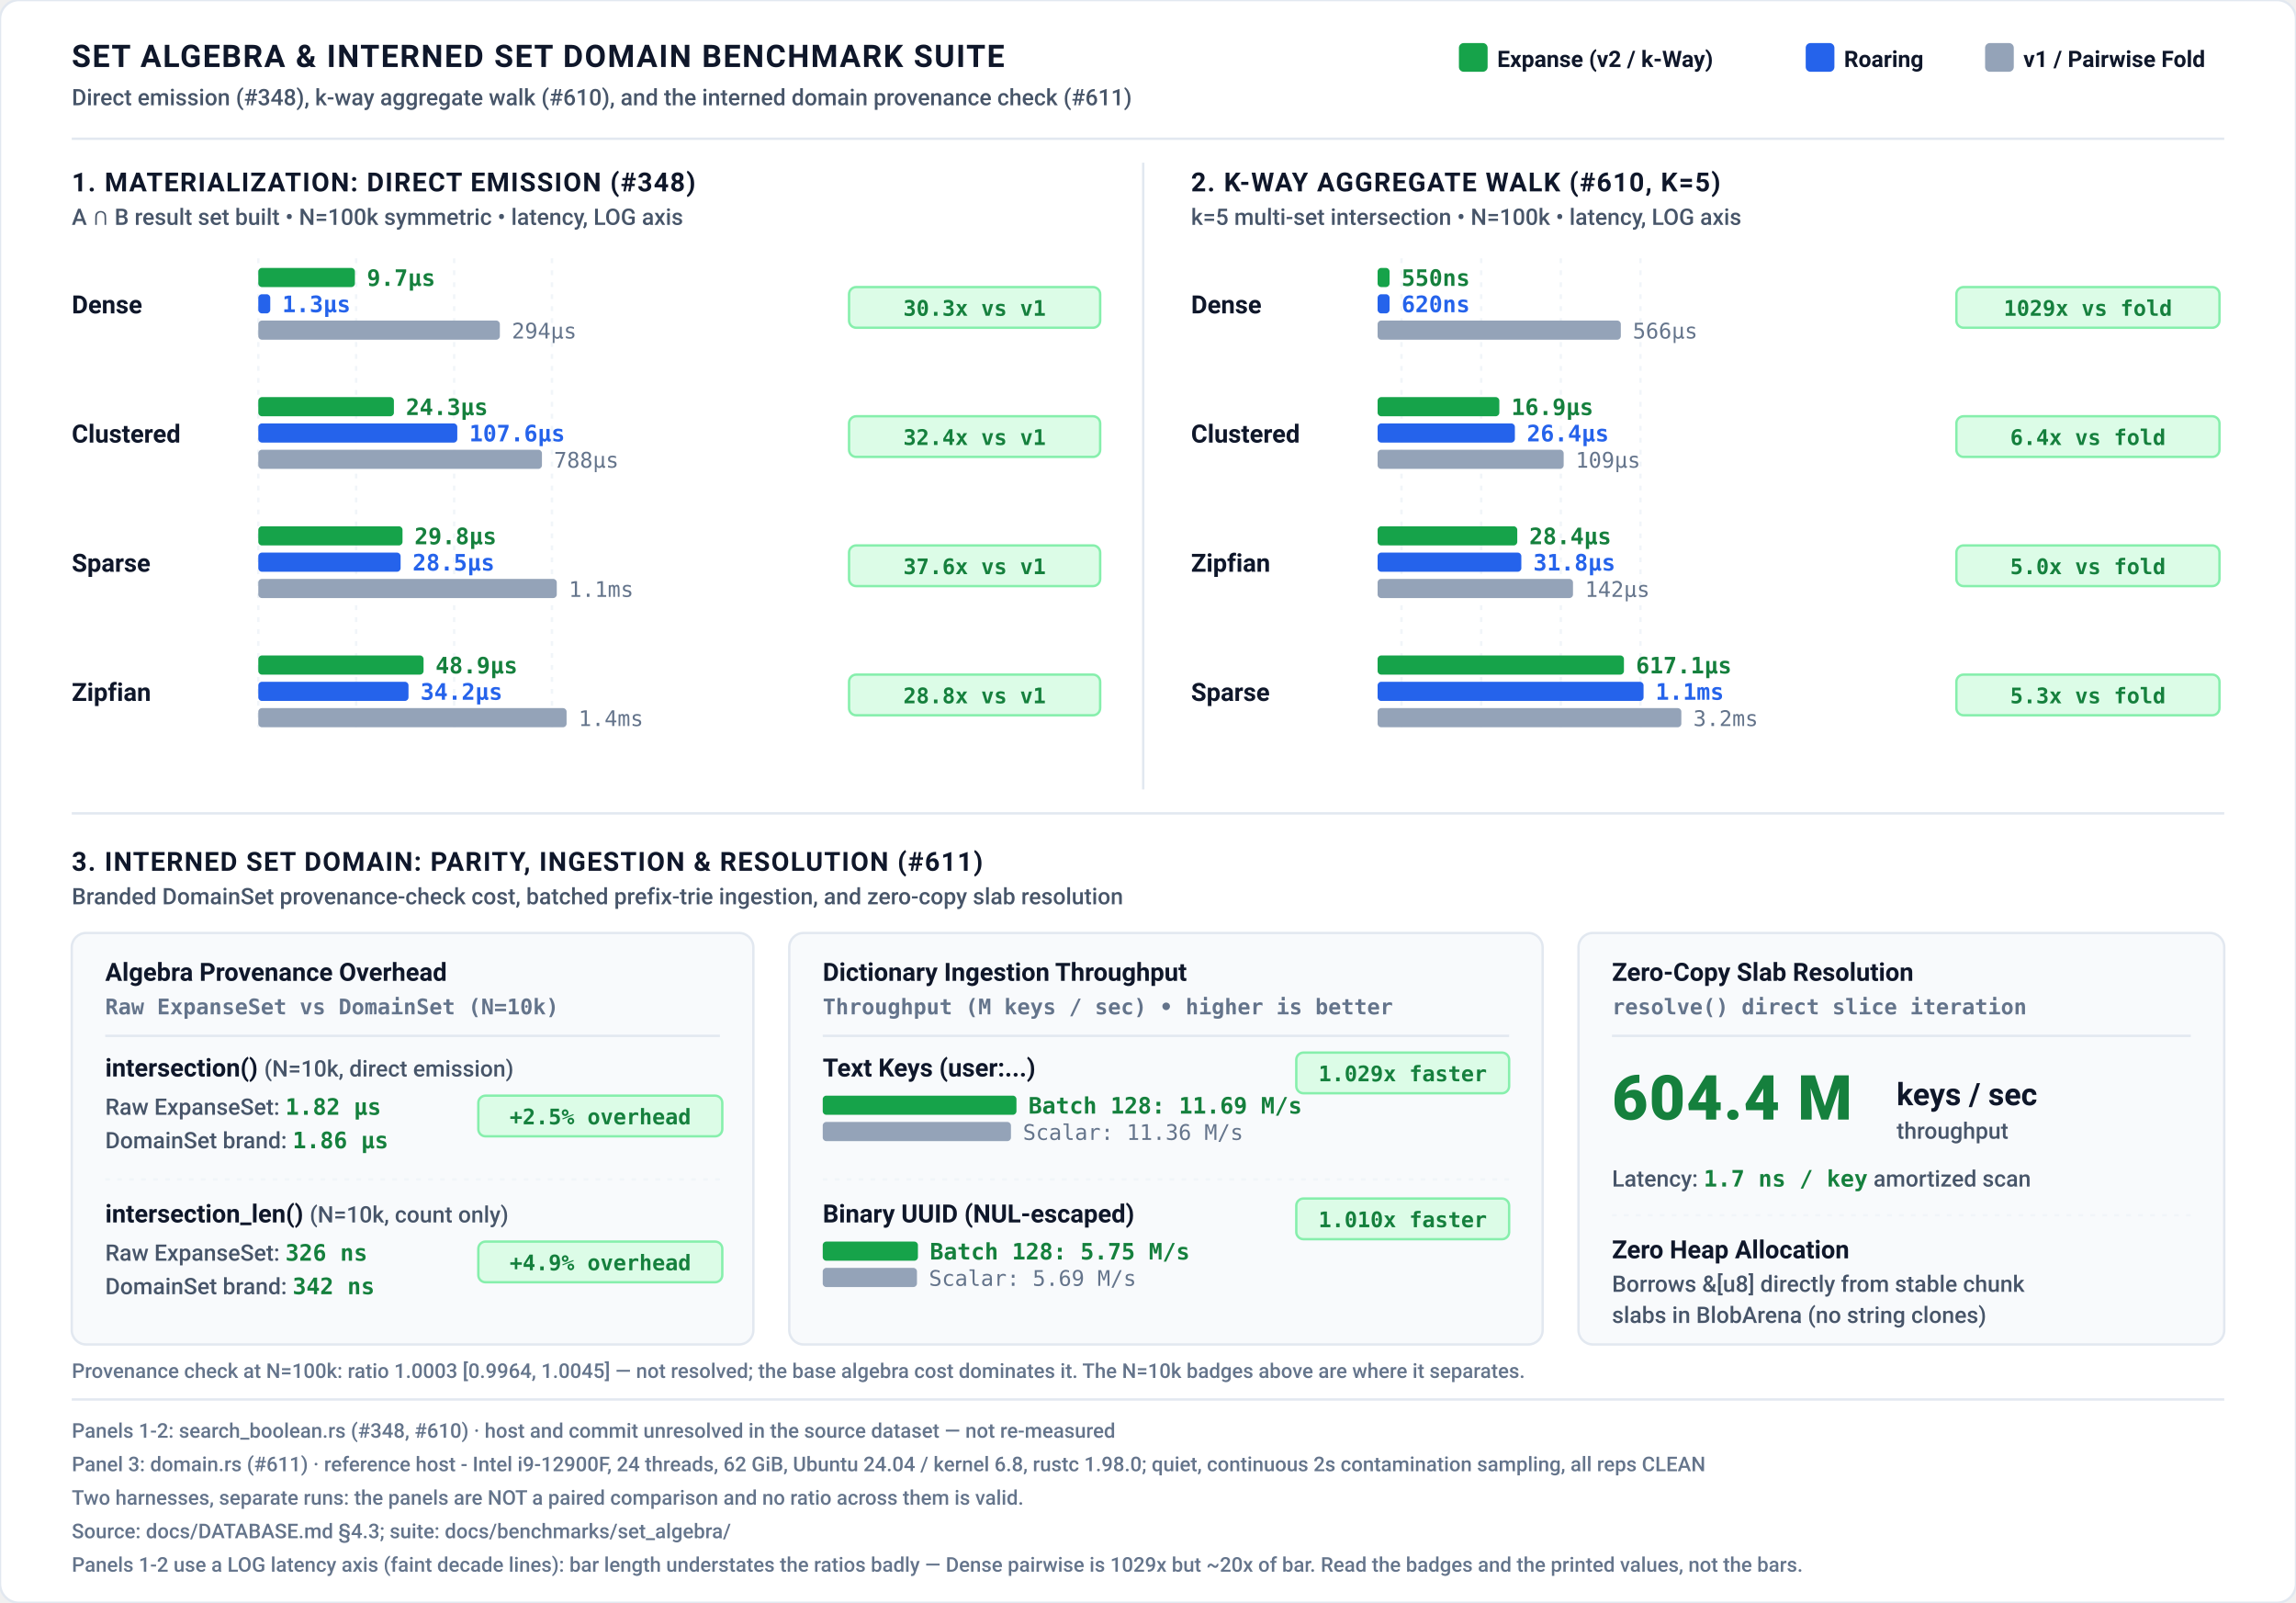
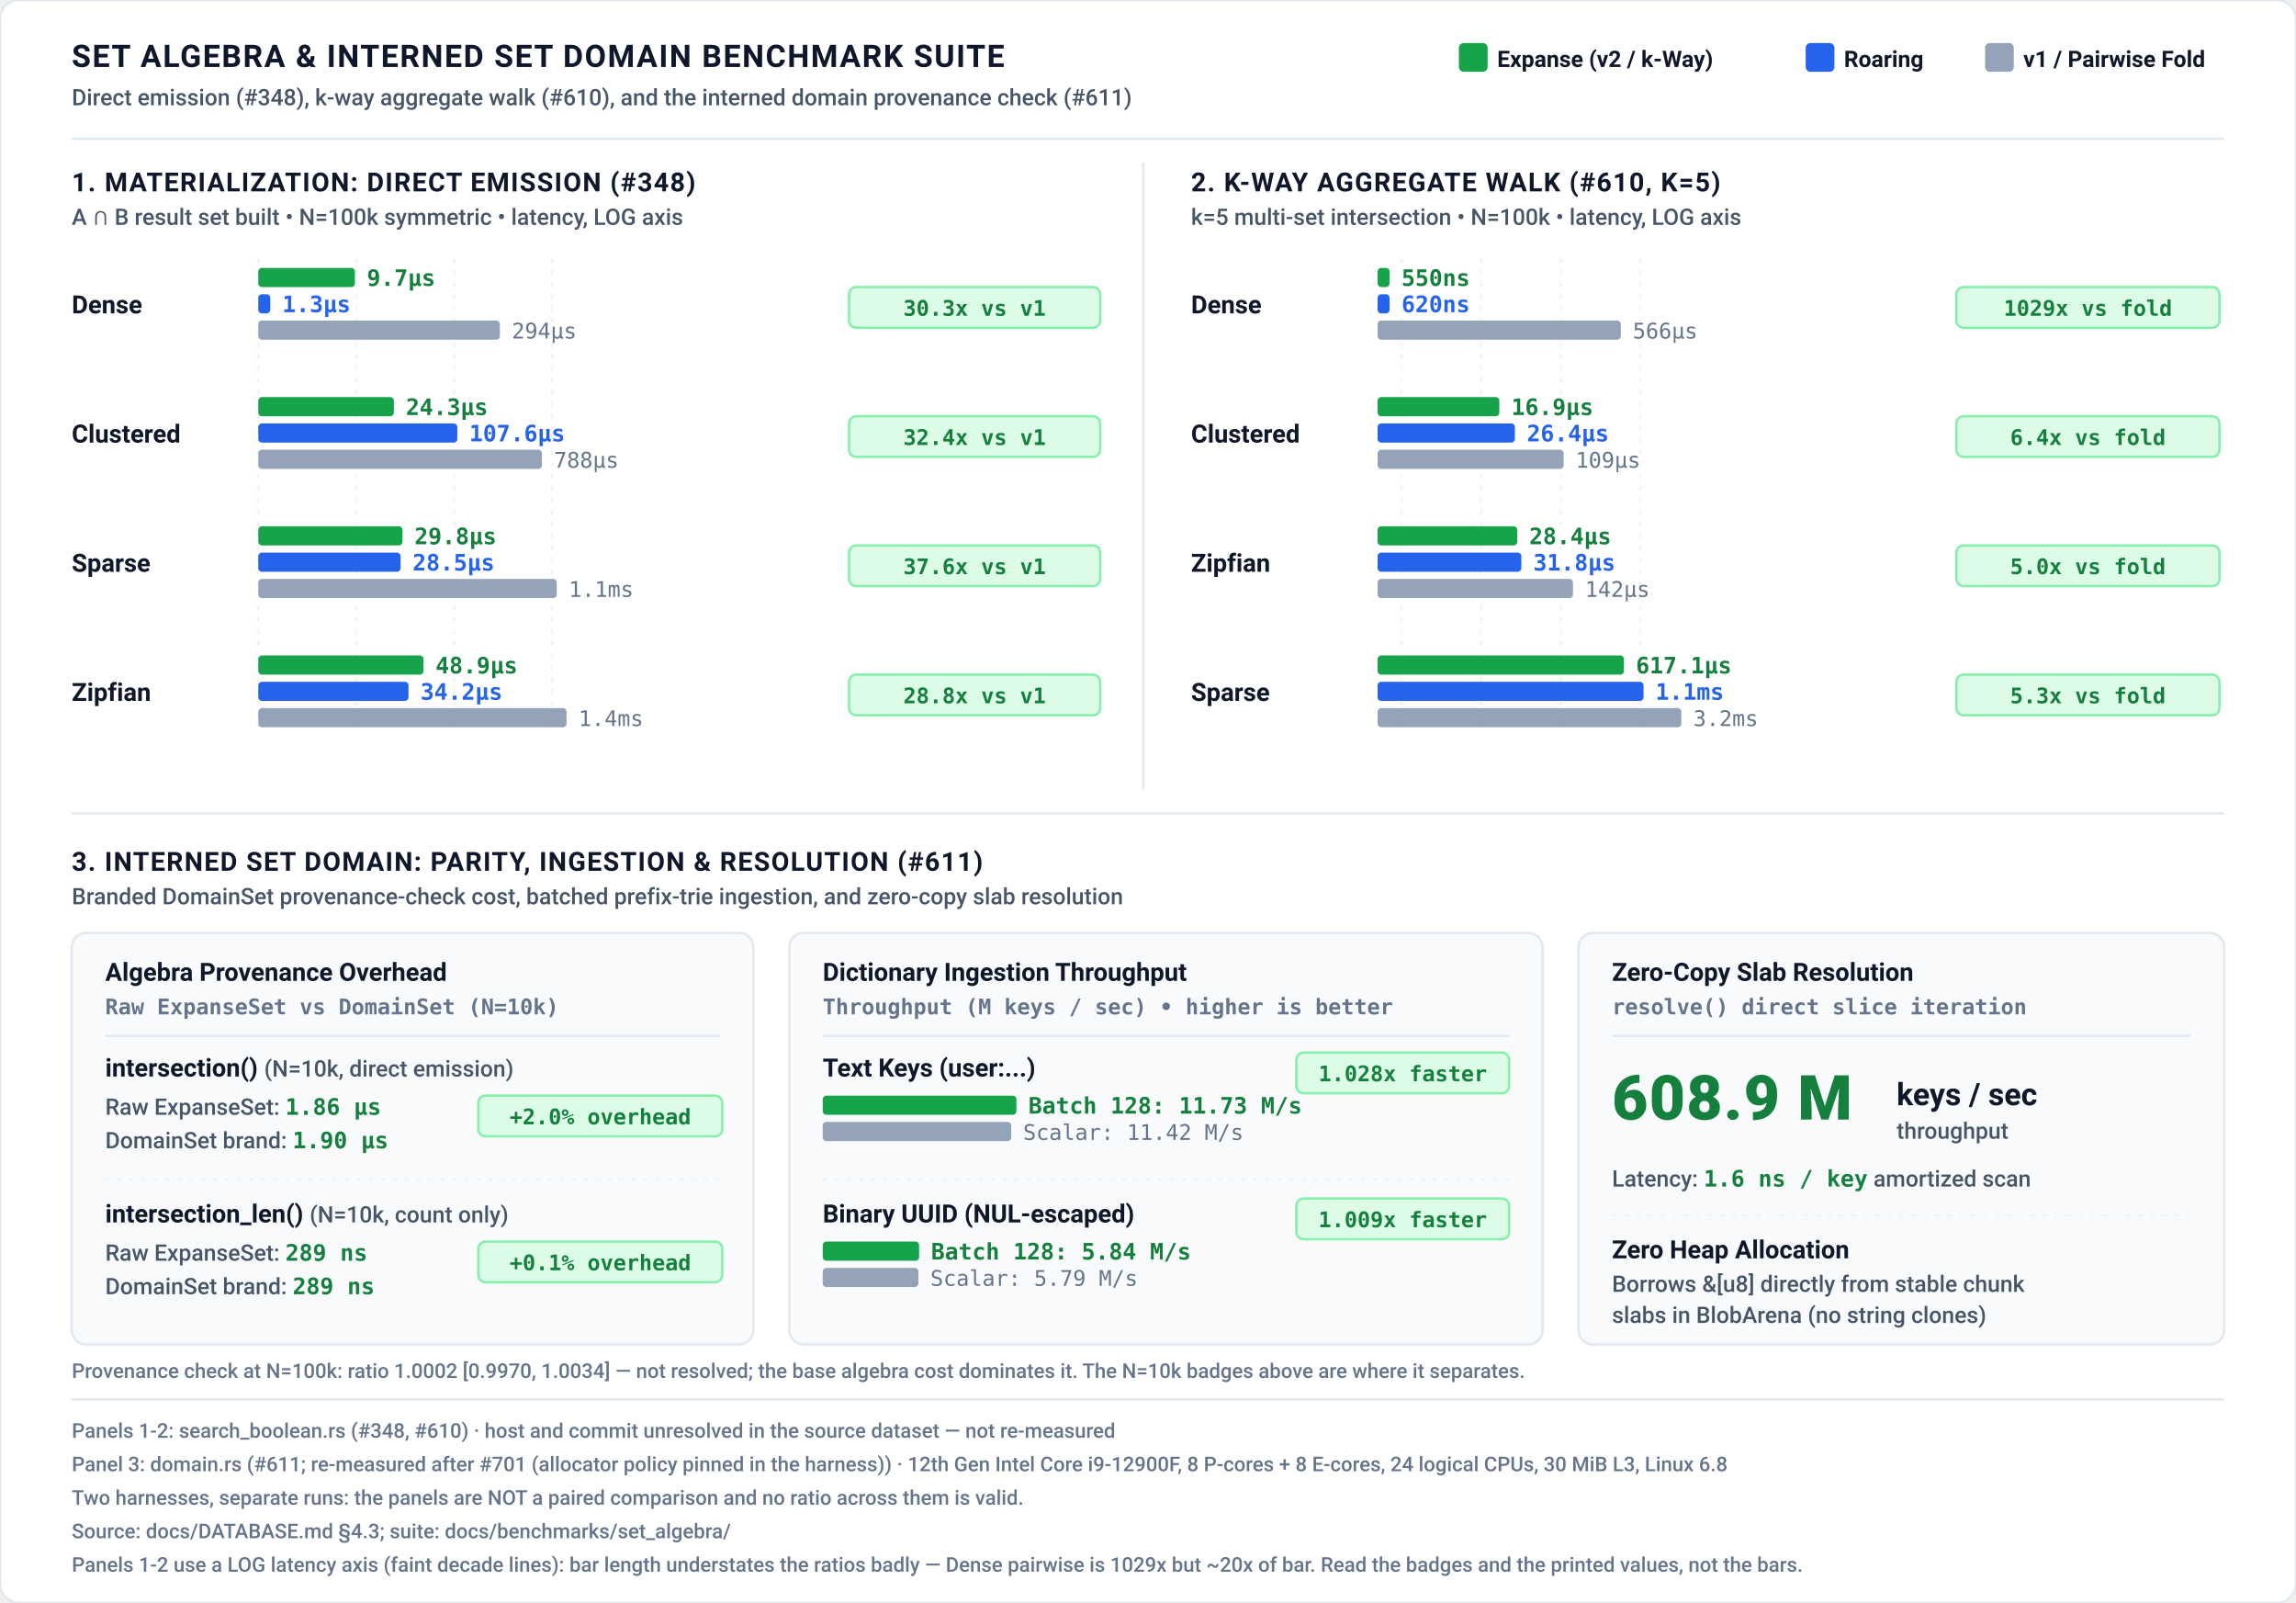
<svg xmlns="http://www.w3.org/2000/svg" role="img" viewBox="0 0 960 670" width="100%" height="100%">
  <defs>
    <style>
      /* Light theme (default) */
      .bg { fill: #ffffff; }
      .border { stroke: #e2e8f0; stroke-width: 1px; fill: none; }
      .grid { stroke: #f1f5f9; stroke-width: 1px; stroke-dasharray: 2,3; }
      .axis { stroke: #cbd5e1; stroke-width: 1.5px; }
      .divider { stroke: #e2e8f0; stroke-width: 1px; }

      .t-title { font-family: -apple-system, BlinkMacSystemFont, "Segoe UI", Roboto, Helvetica, Arial, sans-serif; font-size: 13px; font-weight: 700; letter-spacing: 0.6px; fill: #0f172a; text-transform: uppercase; }
      .t-chart-title { font-family: -apple-system, BlinkMacSystemFont, "Segoe UI", Roboto, Helvetica, Arial, sans-serif; font-size: 11px; font-weight: 700; letter-spacing: 0.5px; fill: #0f172a; text-transform: uppercase; }
      .t-sub { font-family: -apple-system, BlinkMacSystemFont, "Segoe UI", Roboto, Helvetica, Arial, sans-serif; font-size: 9.5px; font-weight: 500; fill: #475569; }
      .t-unit { font-family: ui-monospace, SFMono-Regular, Menlo, Monaco, Consolas, monospace; font-size: 9px; font-weight: 600; fill: #64748b; }
      .t-bar-label { font-family: -apple-system, BlinkMacSystemFont, "Segoe UI", Roboto, Helvetica, Arial, sans-serif; font-size: 10.5px; font-weight: 700; fill: #0f172a; }
      .t-legend { font-family: -apple-system, BlinkMacSystemFont, "Segoe UI", Roboto, Helvetica, Arial, sans-serif; font-size: 9.5px; font-weight: 600; fill: #0f172a; }
      .t-note { font-family: -apple-system, BlinkMacSystemFont, "Segoe UI", Roboto, Helvetica, Arial, sans-serif; font-size: 8.5px; font-weight: 500; fill: #64748b; }

      .t-val-green { font-family: ui-monospace, SFMono-Regular, Menlo, Monaco, Consolas, monospace; font-size: 9.5px; font-weight: 700; fill: #15803d; }
      .t-val-blue { font-family: ui-monospace, SFMono-Regular, Menlo, Monaco, Consolas, monospace; font-size: 9.5px; font-weight: 600; fill: #2563eb; }
      .t-val-muted { font-family: ui-monospace, SFMono-Regular, Menlo, Monaco, Consolas, monospace; font-size: 9px; font-weight: 500; fill: #64748b; }

      .b-expanse { fill: #16a34a; }
      .b-roaring { fill: #2563eb; }
      .b-v1 { fill: #94a3b8; }
      .b-card { fill: #f8fafc; stroke: #e2e8f0; stroke-width: 1px; rx: 6px; }

      .badge-win { fill: #dcfce7; stroke: #86efac; stroke-width: 1px; rx: 3px; }
      .badge-win-text { font-family: ui-monospace, SFMono-Regular, Menlo, Monaco, Consolas, monospace; font-size: 9px; font-weight: 700; fill: #15803d; text-anchor: middle; }

      /* Dark theme overrides */
      @media (prefers-color-scheme: dark) {
        .bg { fill: #0d1117; }
        .border { stroke: #30363d; }
        .grid { stroke: #21262d; }
        .axis { stroke: #484f58; }
        .divider { stroke: #21262d; }
        .t-title { fill: #f0f6fc; }
        .t-chart-title { fill: #f0f6fc; }
        .t-sub { fill: #94a3b8; }
        .t-unit { fill: #94a3b8; }
        .t-bar-label { fill: #f8fafc; }
        .t-legend { fill: #f8fafc; }
        .t-note { fill: #94a3b8; }
        .t-val-green { fill: #4ade80; }
        .t-val-blue { fill: #38bdf8; }
        .t-val-muted { fill: #94a3b8; }
        .b-expanse { fill: #22c55e; }
        .b-roaring { fill: #3b82f6; }
        .b-v1 { fill: #64748b; }
        .b-card { fill: #161b22; stroke: #30363d; }
        .badge-win { fill: #064e3b; stroke: #059669; }
        .badge-win-text { fill: #6ee7b7; }
      }

      :root[data-theme="dark"] .bg, [data-theme="dark"] .bg { fill: #0d1117; }
      :root[data-theme="dark"] .border, [data-theme="dark"] .border { stroke: #30363d; }
      :root[data-theme="dark"] .grid, [data-theme="dark"] .grid { stroke: #21262d; }
      :root[data-theme="dark"] .axis, [data-theme="dark"] .axis { stroke: #484f58; }
      :root[data-theme="dark"] .divider, [data-theme="dark"] .divider { stroke: #21262d; }
      :root[data-theme="dark"] .t-title, [data-theme="dark"] .t-title { fill: #f0f6fc; }
      :root[data-theme="dark"] .t-chart-title, [data-theme="dark"] .t-chart-title { fill: #f0f6fc; }
      :root[data-theme="dark"] .t-sub, [data-theme="dark"] .t-sub { fill: #94a3b8; }
      :root[data-theme="dark"] .t-unit, [data-theme="dark"] .t-unit { fill: #94a3b8; }
      :root[data-theme="dark"] .t-bar-label, [data-theme="dark"] .t-bar-label { fill: #f8fafc; }
      :root[data-theme="dark"] .t-legend, [data-theme="dark"] .t-legend { fill: #f8fafc; }
      :root[data-theme="dark"] .t-note, [data-theme="dark"] .t-note { fill: #94a3b8; }
      :root[data-theme="dark"] .t-val-green, [data-theme="dark"] .t-val-green { fill: #4ade80; }
      :root[data-theme="dark"] .t-val-blue, [data-theme="dark"] .t-val-blue { fill: #38bdf8; }
      :root[data-theme="dark"] .t-val-muted, [data-theme="dark"] .t-val-muted { fill: #94a3b8; }
      :root[data-theme="dark"] .b-expanse, [data-theme="dark"] .b-expanse { fill: #22c55e; }
      :root[data-theme="dark"] .b-roaring, [data-theme="dark"] .b-roaring { fill: #3b82f6; }
      :root[data-theme="dark"] .b-v1, [data-theme="dark"] .b-v1 { fill: #64748b; }
      :root[data-theme="dark"] .b-card, [data-theme="dark"] .b-card { fill: #161b22; stroke: #30363d; }
      :root[data-theme="dark"] .badge-win, [data-theme="dark"] .badge-win { fill: #064e3b; stroke: #059669; }
      :root[data-theme="dark"] .badge-win-text, [data-theme="dark"] .badge-win-text { fill: #6ee7b7; }
    </style>
  </defs>
  <rect width="100%" height="100%" class="bg" rx="8" />
  <rect width="100%" height="100%" class="border" rx="8" />
  <text x="30" y="28" class="t-title">SET ALGEBRA &amp; INTERNED SET DOMAIN BENCHMARK SUITE</text>
  <text x="30" y="44" class="t-sub">Direct emission (#348), k-way aggregate walk (#610), and the interned domain provenance check (#611)</text>
  <g transform="translate(610, 18)">
    <rect x="0" y="0" width="12" height="12" rx="2" class="b-expanse" />
    <text x="16" y="10" class="t-legend">Expanse (v2 / k-Way)</text>
    <rect x="145" y="0" width="12" height="12" rx="2" class="b-roaring" />
    <text x="161" y="10" class="t-legend">Roaring</text>
    <rect x="220" y="0" width="12" height="12" rx="2" class="b-v1" />
    <text x="236" y="10" class="t-legend">v1 / Pairwise Fold</text>
  </g>
  <line x1="30" y1="58" x2="930" y2="58" class="divider" />
  <g transform="translate(30, 70)">
    <text x="0" y="10" class="t-chart-title">1. MATERIALIZATION: DIRECT EMISSION (#348)</text>
    <text x="0" y="24" class="t-sub">A ∩ B result set built • N=100k symmetric • latency, LOG axis</text>
    <line x1="78.0" y1="38.0" x2="78.0" y2="234.0" class="grid" />
    <line x1="118.9" y1="38.0" x2="118.9" y2="234.0" class="grid" />
    <line x1="159.9" y1="38.0" x2="159.9" y2="234.0" class="grid" />
    <line x1="200.8" y1="38.0" x2="200.8" y2="234.0" class="grid" />
    <text x="0" y="61" class="t-bar-label">Dense</text>
    <rect x="78" y="42" width="40.4" height="8" rx="1.5" class="b-expanse" />
    <text x="123.4" y="49.5" class="t-val-green">9.7µs</text>
    <rect x="78" y="53" width="5.0" height="8" rx="1.5" class="b-roaring" />
    <text x="88.0" y="60.5" class="t-val-blue">1.3µs</text>
    <rect x="78" y="64" width="101.0" height="8" rx="1.5" class="b-v1" />
    <text x="184.0" y="71.5" class="t-val-muted">294µs</text>
    <rect x="325" y="50" width="105" height="17" class="badge-win" />
    <text x="377.5" y="62.0" class="badge-win-text">30.3x vs v1</text>
    <text x="0" y="115" class="t-bar-label">Clustered</text>
    <rect x="78" y="96" width="56.7" height="8" rx="1.5" class="b-expanse" />
    <text x="139.7" y="103.5" class="t-val-green">24.3µs</text>
    <rect x="78" y="107" width="83.2" height="8" rx="1.5" class="b-roaring" />
    <text x="166.2" y="114.5" class="t-val-blue">107.6µs</text>
    <rect x="78" y="118" width="118.6" height="8" rx="1.5" class="b-v1" />
    <text x="201.6" y="125.5" class="t-val-muted">788µs</text>
    <rect x="325" y="104" width="105" height="17" class="badge-win" />
    <text x="377.5" y="116.0" class="badge-win-text">32.4x vs v1</text>
    <text x="0" y="169" class="t-bar-label">Sparse</text>
    <rect x="78" y="150" width="60.3" height="8" rx="1.5" class="b-expanse" />
    <text x="143.3" y="157.5" class="t-val-green">29.8µs</text>
    <rect x="78" y="161" width="59.5" height="8" rx="1.5" class="b-roaring" />
    <text x="142.5" y="168.5" class="t-val-blue">28.5µs</text>
    <rect x="78" y="172" width="124.8" height="8" rx="1.5" class="b-v1" />
    <text x="207.8" y="179.5" class="t-val-muted">1.1ms</text>
    <rect x="325" y="158" width="105" height="17" class="badge-win" />
    <text x="377.5" y="170.0" class="badge-win-text">37.6x vs v1</text>
    <text x="0" y="223" class="t-bar-label">Zipfian</text>
    <rect x="78" y="204" width="69.1" height="8" rx="1.5" class="b-expanse" />
    <text x="152.1" y="211.5" class="t-val-green">48.9µs</text>
    <rect x="78" y="215" width="62.8" height="8" rx="1.5" class="b-roaring" />
    <text x="145.8" y="222.5" class="t-val-blue">34.2µs</text>
    <rect x="78" y="226" width="128.9" height="8" rx="1.5" class="b-v1" />
    <text x="211.9" y="233.5" class="t-val-muted">1.4ms</text>
    <rect x="325" y="212" width="105" height="17" class="badge-win" />
    <text x="377.5" y="224.0" class="badge-win-text">28.8x vs v1</text>
  </g>
  <line x1="478" y1="68" x2="478" y2="330" class="divider" />
  <g transform="translate(498, 70)">
    <text x="0" y="10" class="t-chart-title">2. K-WAY AGGREGATE WALK (#610, K=5)</text>
    <text x="0" y="24" class="t-sub">k=5 multi-set intersection • N=100k • latency, LOG axis</text>
    <line x1="88.0" y1="38.0" x2="88.0" y2="234.0" class="grid" />
    <line x1="121.3" y1="38.0" x2="121.3" y2="234.0" class="grid" />
    <line x1="154.6" y1="38.0" x2="154.6" y2="234.0" class="grid" />
    <line x1="187.9" y1="38.0" x2="187.9" y2="234.0" class="grid" />
    <text x="0" y="61" class="t-bar-label">Dense</text>
    <rect x="78" y="42" width="5.0" height="8" rx="1.5" class="b-expanse" />
    <text x="88.0" y="49.5" class="t-val-green">550ns</text>
    <rect x="78" y="53" width="5.0" height="8" rx="1.5" class="b-roaring" />
    <text x="88.0" y="60.5" class="t-val-blue">620ns</text>
    <rect x="78" y="64" width="101.7" height="8" rx="1.5" class="b-v1" />
    <text x="184.7" y="71.5" class="t-val-muted">566µs</text>
    <rect x="320" y="50" width="110" height="17" class="badge-win" />
    <text x="375.0" y="62.0" class="badge-win-text">1029x vs fold</text>
    <text x="0" y="115" class="t-bar-label">Clustered</text>
    <rect x="78" y="96" width="50.9" height="8" rx="1.5" class="b-expanse" />
    <text x="133.9" y="103.5" class="t-val-green">16.9µs</text>
    <rect x="78" y="107" width="57.4" height="8" rx="1.5" class="b-roaring" />
    <text x="140.4" y="114.5" class="t-val-blue">26.4µs</text>
    <rect x="78" y="118" width="77.8" height="8" rx="1.5" class="b-v1" />
    <text x="160.8" y="125.5" class="t-val-muted">109µs</text>
    <rect x="320" y="104" width="110" height="17" class="badge-win" />
    <text x="375.0" y="116.0" class="badge-win-text">6.4x vs fold</text>
    <text x="0" y="169" class="t-bar-label">Zipfian</text>
    <rect x="78" y="150" width="58.4" height="8" rx="1.5" class="b-expanse" />
    <text x="141.4" y="157.5" class="t-val-green">28.4µs</text>
    <rect x="78" y="161" width="60.1" height="8" rx="1.5" class="b-roaring" />
    <text x="143.1" y="168.5" class="t-val-blue">31.8µs</text>
    <rect x="78" y="172" width="81.7" height="8" rx="1.5" class="b-v1" />
    <text x="164.7" y="179.5" class="t-val-muted">142µs</text>
    <rect x="320" y="158" width="110" height="17" class="badge-win" />
    <text x="375.0" y="170.0" class="badge-win-text">5.0x vs fold</text>
    <text x="0" y="223" class="t-bar-label">Sparse</text>
    <rect x="78" y="204" width="103.0" height="8" rx="1.5" class="b-expanse" />
    <text x="186.0" y="211.5" class="t-val-green">617.1µs</text>
    <rect x="78" y="215" width="111.2" height="8" rx="1.5" class="b-roaring" />
    <text x="194.2" y="222.5" class="t-val-blue">1.1ms</text>
    <rect x="78" y="226" width="127.0" height="8" rx="1.5" class="b-v1" />
    <text x="210.0" y="233.5" class="t-val-muted">3.2ms</text>
    <rect x="320" y="212" width="110" height="17" class="badge-win" />
    <text x="375.0" y="224.0" class="badge-win-text">5.3x vs fold</text>
  </g>
  <line x1="30" y1="340" x2="930" y2="340" class="divider" />
  <g transform="translate(30, 354)">
    <text x="0" y="10" class="t-chart-title">3. INTERNED SET DOMAIN: PARITY, INGESTION &amp; RESOLUTION (#611)</text>
    <text x="0" y="24" class="t-sub">Branded DomainSet provenance-check cost, batched prefix-trie ingestion, and zero-copy slab resolution</text>
    <g transform="translate(0, 36)">
      <rect x="0" y="0" width="285" height="172" class="b-card" />
      <text x="14" y="20" class="t-bar-label">Algebra Provenance Overhead</text>
      <text x="14" y="34" class="t-unit">Raw ExpanseSet vs DomainSet (N=10k)</text>
      <line x1="14" y1="43" x2="271" y2="43" class="divider" />
      <text x="14" y="60" class="t-bar-label">intersection() <tspan class="t-sub">(N=10k, direct emission)</tspan>
      </text>
-       <text x="14" y="76" class="t-sub">Raw ExpanseSet:  <tspan class="t-val-green">1.82 µs</tspan>
-       </text>
-       <text x="14" y="90" class="t-sub">DomainSet brand: <tspan class="t-val-green">1.86 µs</tspan>
+       <text x="14" y="76" class="t-sub">Raw ExpanseSet:  <tspan class="t-val-green">1.86 µs</tspan>
+       </text>
+       <text x="14" y="90" class="t-sub">DomainSet brand: <tspan class="t-val-green">1.90 µs</tspan>
      </text>
      <rect x="170" y="68" width="102" height="17" class="badge-win" />
-       <text x="221.0" y="80.0" class="badge-win-text">+2.5% overhead</text>
+       <text x="221.0" y="80.0" class="badge-win-text">+2.0% overhead</text>
      <line x1="14" y1="103" x2="271" y2="103" class="grid" />
      <text x="14" y="121" class="t-bar-label">intersection_len() <tspan class="t-sub">(N=10k, count only)</tspan>
      </text>
-       <text x="14" y="137" class="t-sub">Raw ExpanseSet:  <tspan class="t-val-green">326 ns</tspan>
-       </text>
-       <text x="14" y="151" class="t-sub">DomainSet brand: <tspan class="t-val-green">342 ns</tspan>
+       <text x="14" y="137" class="t-sub">Raw ExpanseSet:  <tspan class="t-val-green">289 ns</tspan>
+       </text>
+       <text x="14" y="151" class="t-sub">DomainSet brand: <tspan class="t-val-green">289 ns</tspan>
      </text>
      <rect x="170" y="129" width="102" height="17" class="badge-win" />
-       <text x="221.0" y="141.0" class="badge-win-text">+4.9% overhead</text>
+       <text x="221.0" y="141.0" class="badge-win-text">+0.1% overhead</text>
    </g>
    <g transform="translate(300, 36)">
      <rect x="0" y="0" width="315" height="172" class="b-card" />
      <text x="14" y="20" class="t-bar-label">Dictionary Ingestion Throughput</text>
      <text x="14" y="34" class="t-unit">Throughput (M keys / sec) • higher is better</text>
      <line x1="14" y1="43" x2="301" y2="43" class="divider" />
      <text x="14" y="60" class="t-bar-label">Text Keys (user:...)</text>
      <rect x="212" y="50" width="89" height="17" class="badge-win" />
-       <text x="256.5" y="62.0" class="badge-win-text">1.029x faster</text>
+       <text x="256.5" y="62.0" class="badge-win-text">1.028x faster</text>
      <rect x="14" y="68" width="81.0" height="8" rx="1.5" class="b-expanse" />
-       <text x="100.0" y="75.5" class="t-val-green">Batch 128: 11.69 M/s</text>
-       <rect x="14" y="79" width="78.7" height="8" rx="1.5" class="b-v1" />
-       <text x="97.7" y="86.5" class="t-val-muted">Scalar: 11.36 M/s</text>
+       <text x="100.0" y="75.5" class="t-val-green">Batch 128: 11.73 M/s</text>
+       <rect x="14" y="79" width="78.8" height="8" rx="1.5" class="b-v1" />
+       <text x="97.8" y="86.5" class="t-val-muted">Scalar: 11.42 M/s</text>
      <line x1="14" y1="103" x2="301" y2="103" class="grid" />
      <text x="14" y="121" class="t-bar-label">Binary UUID (NUL-escaped)</text>
      <rect x="212" y="111" width="89" height="17" class="badge-win" />
-       <text x="256.5" y="123.0" class="badge-win-text">1.010x faster</text>
-       <rect x="14" y="129" width="39.8" height="8" rx="1.5" class="b-expanse" />
-       <text x="58.8" y="136.5" class="t-val-green">Batch 128: 5.75 M/s</text>
-       <rect x="14" y="140" width="39.4" height="8" rx="1.5" class="b-v1" />
-       <text x="58.4" y="147.5" class="t-val-muted">Scalar: 5.69 M/s</text>
+       <text x="256.5" y="123.0" class="badge-win-text">1.009x faster</text>
+       <rect x="14" y="129" width="40.3" height="8" rx="1.5" class="b-expanse" />
+       <text x="59.3" y="136.5" class="t-val-green">Batch 128: 5.84 M/s</text>
+       <rect x="14" y="140" width="40.0" height="8" rx="1.5" class="b-v1" />
+       <text x="59.0" y="147.5" class="t-val-muted">Scalar: 5.79 M/s</text>
    </g>
    <g transform="translate(630, 36)">
      <rect x="0" y="0" width="270" height="172" class="b-card" />
      <text x="14" y="20" class="t-bar-label">Zero-Copy Slab Resolution</text>
      <text x="14" y="34" class="t-unit">resolve() direct slice iteration</text>
      <line x1="14" y1="43" x2="256" y2="43" class="divider" />
-       <text x="14" y="78" class="t-chart-title" style="font-size: 26px; font-weight: 800; fill: #15803d;">604.4 M</text>
+       <text x="14" y="78" class="t-chart-title" style="font-size: 26px; font-weight: 800; fill: #15803d;">608.9 M</text>
      <text x="133" y="72" class="t-bar-label" style="font-size: 13px; font-weight: 700;">keys / sec</text>
      <text x="133" y="86" class="t-sub">throughput</text>
-       <text x="14" y="106" class="t-sub">Latency: <tspan class="t-val-green">1.7 ns / key</tspan> amortized scan</text>
+       <text x="14" y="106" class="t-sub">Latency: <tspan class="t-val-green">1.6 ns / key</tspan> amortized scan</text>
      <line x1="14" y1="118" x2="256" y2="118" class="grid" />
      <text x="14" y="136" class="t-bar-label">Zero Heap Allocation</text>
      <text x="14" y="150" class="t-sub">Borrows &amp;[u8] directly from stable chunk</text>
      <text x="14" y="163" class="t-sub">slabs in BlobArena (no string clones)</text>
    </g>
-     <text x="0" y="222" class="t-note">Provenance check at N=100k: ratio 1.0003 [0.9964, 1.0045] — not resolved; the base algebra cost dominates it. The N=10k badges above are where it separates.</text>
+     <text x="0" y="222" class="t-note">Provenance check at N=100k: ratio 1.0002 [0.9970, 1.0034] — not resolved; the base algebra cost dominates it. The N=10k badges above are where it separates.</text>
  </g>
  <line x1="30" y1="585" x2="930" y2="585" class="divider" />
  <text x="30" y="601" class="t-note">Panels 1-2: search_boolean.rs (#348, #610) · host and commit unresolved in the source dataset — not re-measured</text>
-   <text x="30" y="615" class="t-note">Panel 3: domain.rs (#611) · reference host - Intel i9-12900F, 24 threads, 62 GiB, Ubuntu 24.04 / kernel 6.8, rustc 1.98.0; quiet, continuous 2s contamination sampling, all reps CLEAN</text>
+   <text x="30" y="615" class="t-note">Panel 3: domain.rs (#611; re-measured after #701 (allocator policy pinned in the harness)) · 12th Gen Intel Core i9-12900F, 8 P-cores + 8 E-cores, 24 logical CPUs, 30 MiB L3, Linux 6.8</text>
  <text x="30" y="629" class="t-note">Two harnesses, separate runs: the panels are NOT a paired comparison and no ratio across them is valid.</text>
  <text x="30" y="643" class="t-note">Source: docs/DATABASE.md §4.3; suite: docs/benchmarks/set_algebra/</text>
  <text x="30" y="657" class="t-note">Panels 1-2 use a LOG latency axis (faint decade lines): bar length understates the ratios badly — Dense pairwise is 1029x but ~20x of bar. Read the badges and the printed values, not the bars.</text>
</svg>
